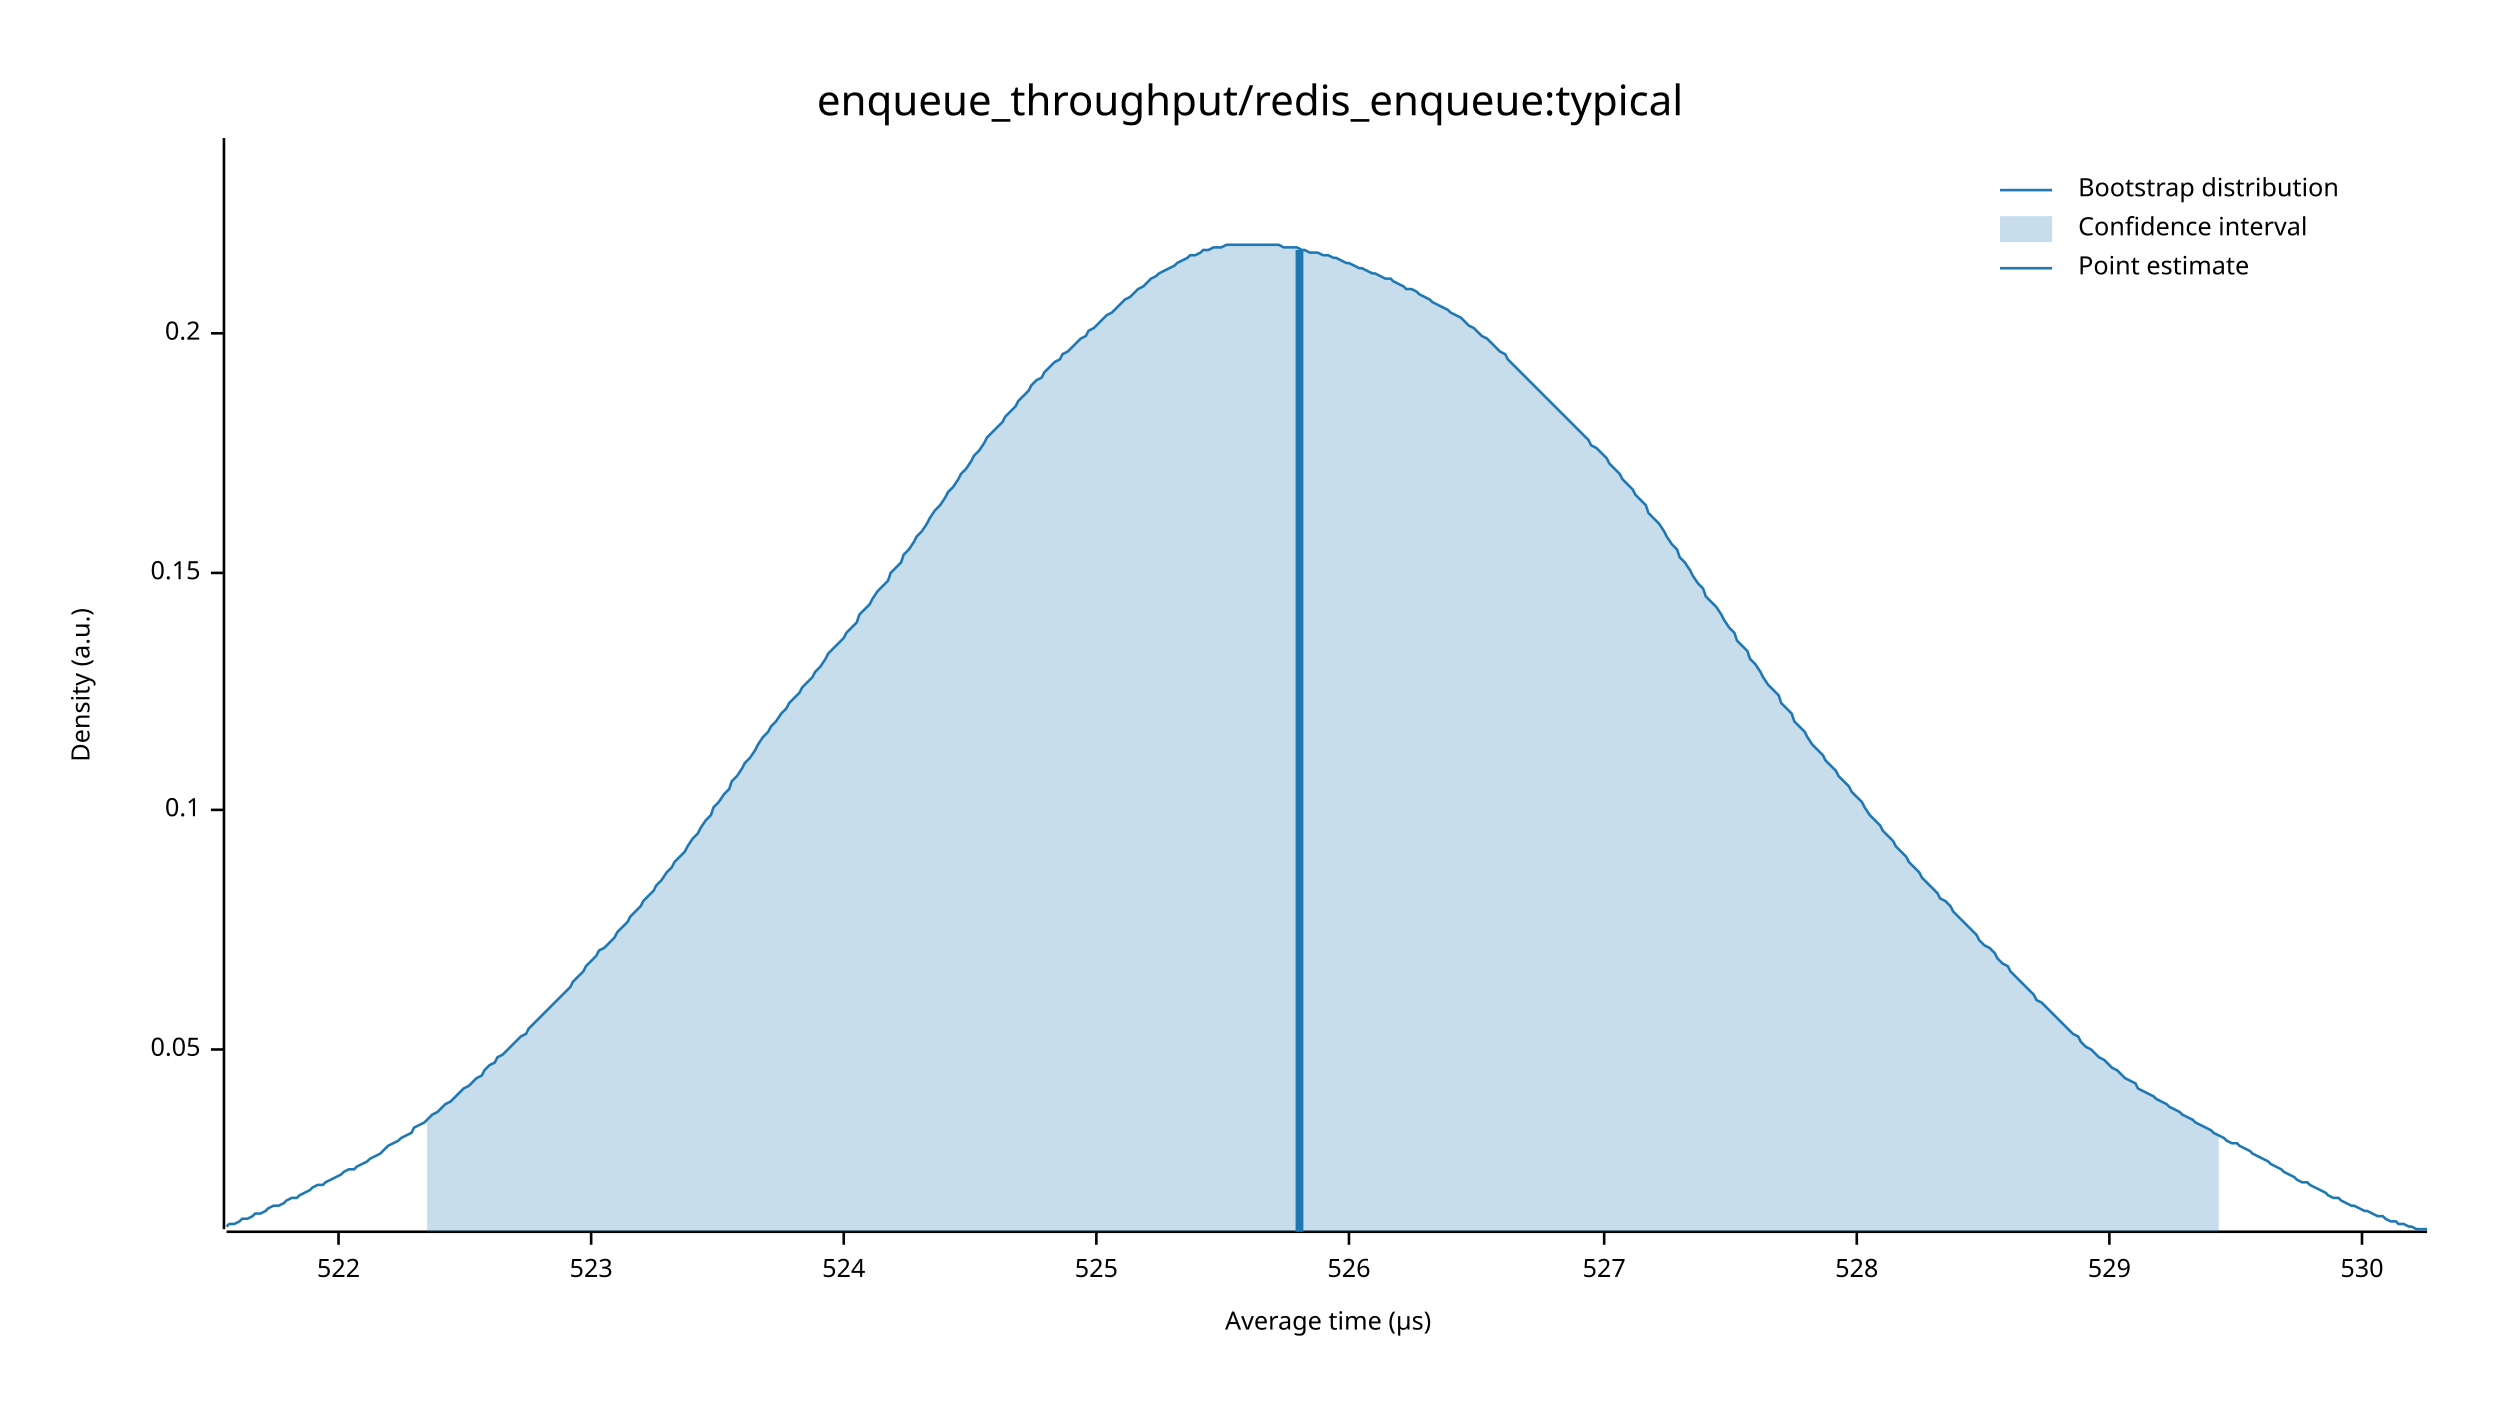
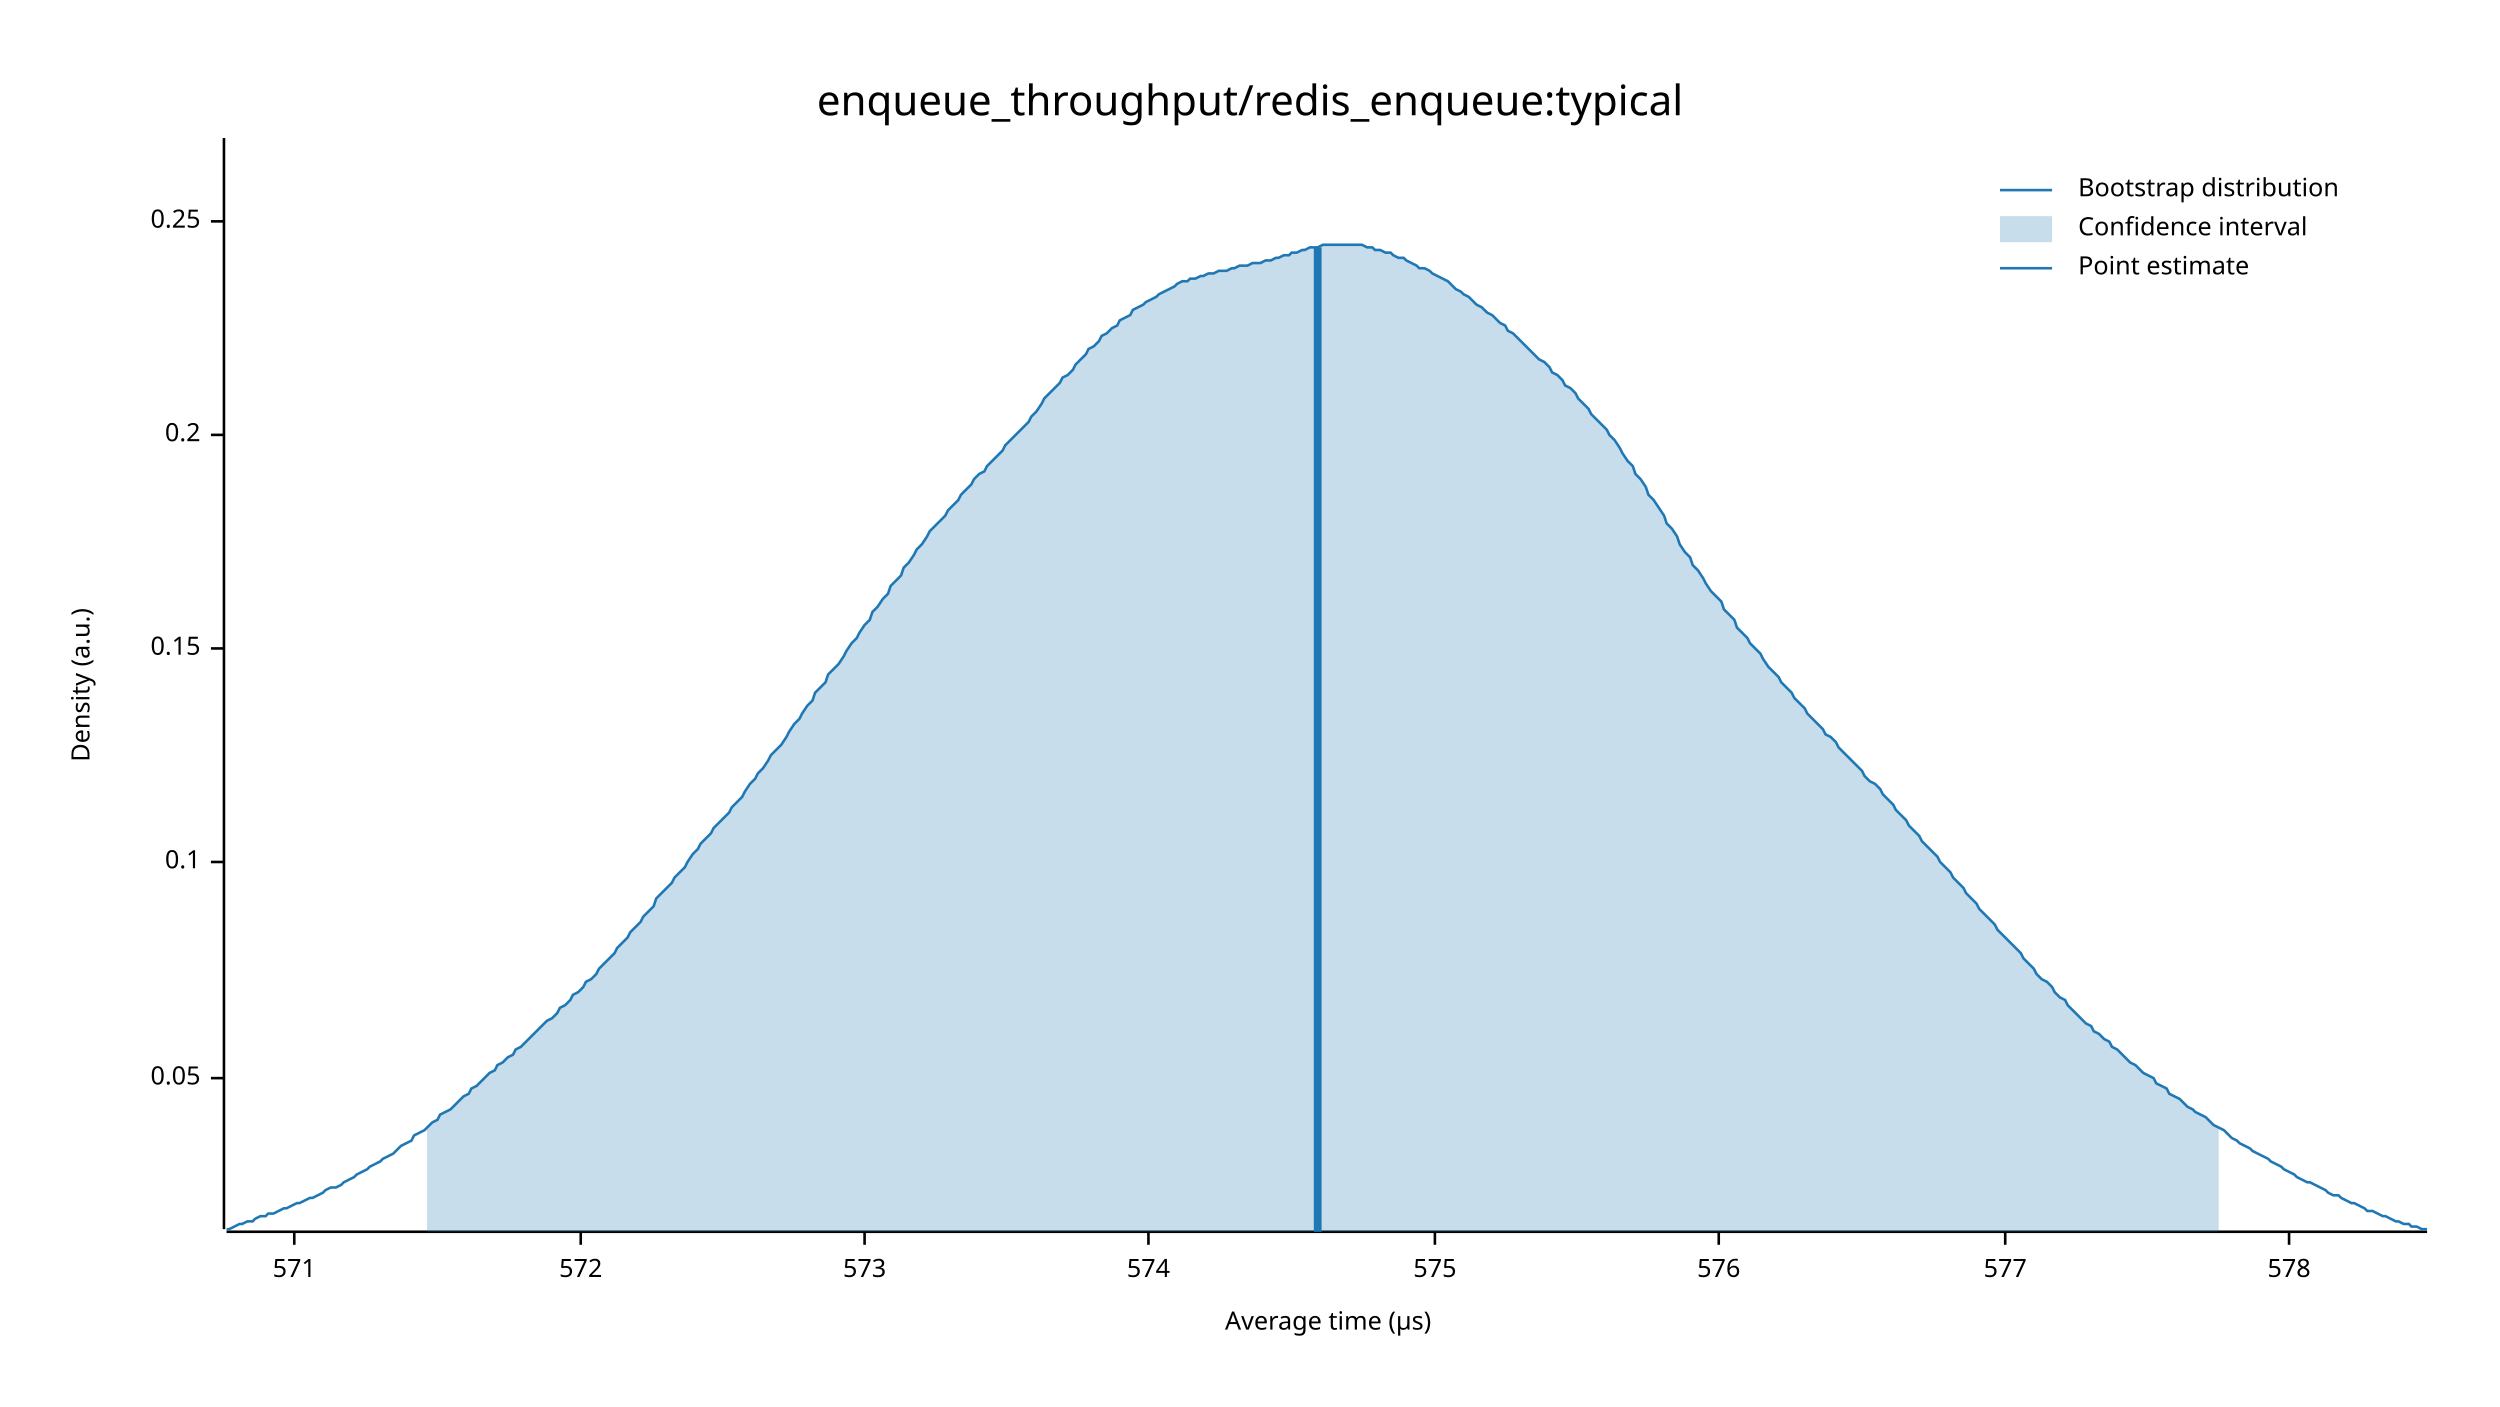
<svg xmlns="http://www.w3.org/2000/svg" width="960" height="540" viewBox="0 0 960 540">
  <text x="480" y="32" dy="0.76em" text-anchor="middle" font-family="sans-serif" font-size="16.129" opacity="1" fill="#000000">
enqueue_throughput/redis_enqueue:typical
</text>
  <text x="27" y="263" dy="0.76em" text-anchor="middle" font-family="sans-serif" font-size="9.677" opacity="1" fill="#000000" transform="rotate(270, 27, 263)">
Density (a.u.)
</text>
  <text x="510" y="513" dy="-0.5ex" text-anchor="middle" font-family="sans-serif" font-size="9.677" opacity="1" fill="#000000">
Average time (µs)
</text>
  <polyline fill="none" opacity="1" stroke="#000000" stroke-width="1" points="86,53 86,472 " />
-   <text x="77" y="403" dy="0.5ex" text-anchor="end" font-family="sans-serif" font-size="9.677" opacity="1" fill="#000000">
+   <text x="77" y="414" dy="0.5ex" text-anchor="end" font-family="sans-serif" font-size="9.677" opacity="1" fill="#000000">
0.05
</text>
-   <polyline fill="none" opacity="1" stroke="#000000" stroke-width="1" points="81,403 86,403 " />
-   <text x="77" y="311" dy="0.5ex" text-anchor="end" font-family="sans-serif" font-size="9.677" opacity="1" fill="#000000">
+   <polyline fill="none" opacity="1" stroke="#000000" stroke-width="1" points="81,414 86,414 " />
+   <text x="77" y="331" dy="0.5ex" text-anchor="end" font-family="sans-serif" font-size="9.677" opacity="1" fill="#000000">
0.1
</text>
-   <polyline fill="none" opacity="1" stroke="#000000" stroke-width="1" points="81,311 86,311 " />
-   <text x="77" y="220" dy="0.5ex" text-anchor="end" font-family="sans-serif" font-size="9.677" opacity="1" fill="#000000">
+   <polyline fill="none" opacity="1" stroke="#000000" stroke-width="1" points="81,331 86,331 " />
+   <text x="77" y="249" dy="0.5ex" text-anchor="end" font-family="sans-serif" font-size="9.677" opacity="1" fill="#000000">
0.15
</text>
-   <polyline fill="none" opacity="1" stroke="#000000" stroke-width="1" points="81,220 86,220 " />
-   <text x="77" y="128" dy="0.5ex" text-anchor="end" font-family="sans-serif" font-size="9.677" opacity="1" fill="#000000">
+   <polyline fill="none" opacity="1" stroke="#000000" stroke-width="1" points="81,249 86,249 " />
+   <text x="77" y="167" dy="0.5ex" text-anchor="end" font-family="sans-serif" font-size="9.677" opacity="1" fill="#000000">
0.2
</text>
-   <polyline fill="none" opacity="1" stroke="#000000" stroke-width="1" points="81,128 86,128 " />
+   <polyline fill="none" opacity="1" stroke="#000000" stroke-width="1" points="81,167 86,167 " />
+   <text x="77" y="85" dy="0.5ex" text-anchor="end" font-family="sans-serif" font-size="9.677" opacity="1" fill="#000000">
+ 0.25
+ </text>
+   <polyline fill="none" opacity="1" stroke="#000000" stroke-width="1" points="81,85 86,85 " />
  <polyline fill="none" opacity="1" stroke="#000000" stroke-width="1" points="87,473 932,473 " />
-   <text x="130" y="483" dy="0.76em" text-anchor="middle" font-family="sans-serif" font-size="9.677" opacity="1" fill="#000000">
- 522
+   <text x="113" y="483" dy="0.76em" text-anchor="middle" font-family="sans-serif" font-size="9.677" opacity="1" fill="#000000">
+ 571
</text>
-   <polyline fill="none" opacity="1" stroke="#000000" stroke-width="1" points="130,473 130,478 " />
-   <text x="227" y="483" dy="0.76em" text-anchor="middle" font-family="sans-serif" font-size="9.677" opacity="1" fill="#000000">
- 523
+   <polyline fill="none" opacity="1" stroke="#000000" stroke-width="1" points="113,473 113,478 " />
+   <text x="223" y="483" dy="0.76em" text-anchor="middle" font-family="sans-serif" font-size="9.677" opacity="1" fill="#000000">
+ 572
</text>
-   <polyline fill="none" opacity="1" stroke="#000000" stroke-width="1" points="227,473 227,478 " />
-   <text x="324" y="483" dy="0.76em" text-anchor="middle" font-family="sans-serif" font-size="9.677" opacity="1" fill="#000000">
- 524
+   <polyline fill="none" opacity="1" stroke="#000000" stroke-width="1" points="223,473 223,478 " />
+   <text x="332" y="483" dy="0.76em" text-anchor="middle" font-family="sans-serif" font-size="9.677" opacity="1" fill="#000000">
+ 573
</text>
-   <polyline fill="none" opacity="1" stroke="#000000" stroke-width="1" points="324,473 324,478 " />
-   <text x="421" y="483" dy="0.76em" text-anchor="middle" font-family="sans-serif" font-size="9.677" opacity="1" fill="#000000">
- 525
+   <polyline fill="none" opacity="1" stroke="#000000" stroke-width="1" points="332,473 332,478 " />
+   <text x="441" y="483" dy="0.76em" text-anchor="middle" font-family="sans-serif" font-size="9.677" opacity="1" fill="#000000">
+ 574
</text>
-   <polyline fill="none" opacity="1" stroke="#000000" stroke-width="1" points="421,473 421,478 " />
-   <text x="518" y="483" dy="0.76em" text-anchor="middle" font-family="sans-serif" font-size="9.677" opacity="1" fill="#000000">
- 526
+   <polyline fill="none" opacity="1" stroke="#000000" stroke-width="1" points="441,473 441,478 " />
+   <text x="551" y="483" dy="0.76em" text-anchor="middle" font-family="sans-serif" font-size="9.677" opacity="1" fill="#000000">
+ 575
</text>
-   <polyline fill="none" opacity="1" stroke="#000000" stroke-width="1" points="518,473 518,478 " />
-   <text x="616" y="483" dy="0.76em" text-anchor="middle" font-family="sans-serif" font-size="9.677" opacity="1" fill="#000000">
- 527
+   <polyline fill="none" opacity="1" stroke="#000000" stroke-width="1" points="551,473 551,478 " />
+   <text x="660" y="483" dy="0.76em" text-anchor="middle" font-family="sans-serif" font-size="9.677" opacity="1" fill="#000000">
+ 576
</text>
-   <polyline fill="none" opacity="1" stroke="#000000" stroke-width="1" points="616,473 616,478 " />
-   <text x="713" y="483" dy="0.76em" text-anchor="middle" font-family="sans-serif" font-size="9.677" opacity="1" fill="#000000">
- 528
+   <polyline fill="none" opacity="1" stroke="#000000" stroke-width="1" points="660,473 660,478 " />
+   <text x="770" y="483" dy="0.76em" text-anchor="middle" font-family="sans-serif" font-size="9.677" opacity="1" fill="#000000">
+ 577
</text>
-   <polyline fill="none" opacity="1" stroke="#000000" stroke-width="1" points="713,473 713,478 " />
-   <text x="810" y="483" dy="0.76em" text-anchor="middle" font-family="sans-serif" font-size="9.677" opacity="1" fill="#000000">
- 529
+   <polyline fill="none" opacity="1" stroke="#000000" stroke-width="1" points="770,473 770,478 " />
+   <text x="879" y="483" dy="0.76em" text-anchor="middle" font-family="sans-serif" font-size="9.677" opacity="1" fill="#000000">
+ 578
</text>
-   <polyline fill="none" opacity="1" stroke="#000000" stroke-width="1" points="810,473 810,478 " />
-   <text x="907" y="483" dy="0.76em" text-anchor="middle" font-family="sans-serif" font-size="9.677" opacity="1" fill="#000000">
- 530
- </text>
-   <polyline fill="none" opacity="1" stroke="#000000" stroke-width="1" points="907,473 907,478 " />
-   <polyline fill="none" opacity="1" stroke="#1F78B4" stroke-width="1" points="87,471 88,470 90,470 92,469 93,468 95,468 97,467 98,466 100,466 102,465 103,464 105,463 107,463 109,462 110,461 112,460 114,460 115,459 117,458 119,457 120,456 122,455 124,455 125,454 127,453 129,452 131,451 132,450 134,449 136,449 137,448 139,447 141,446 142,445 144,444 146,443 147,442 149,440 151,439 153,438 154,437 156,436 158,435 159,433 161,432 163,431 164,430 166,428 168,427 169,426 171,424 173,423 175,421 176,420 178,418 180,417 181,416 183,414 185,413 186,411 188,409 190,408 191,406 193,405 195,403 197,401 198,400 200,398 202,397 203,395 205,393 207,391 208,390 210,388 212,386 214,384 215,383 217,381 219,379 220,377 222,375 224,373 225,371 227,369 229,367 230,365 232,364 234,362 236,360 237,358 239,356 241,354 242,352 244,350 246,348 247,346 249,344 251,342 252,340 254,338 256,335 258,333 259,331 261,329 263,327 264,325 266,322 268,320 269,318 271,315 273,313 274,310 276,308 278,305 280,303 281,300 283,298 285,295 286,293 288,291 290,288 291,286 293,283 295,281 296,279 298,277 300,274 302,272 303,270 305,268 307,266 308,264 310,262 312,260 313,258 315,256 317,253 318,251 320,249 322,247 324,245 325,243 327,241 329,239 330,236 332,234 334,232 335,230 337,227 339,225 341,223 342,220 344,218 346,216 347,213 349,211 351,208 352,206 354,204 356,201 357,199 359,196 361,194 363,191 364,189 366,187 368,184 369,182 371,180 373,177 374,175 376,173 378,170 379,168 381,166 383,164 385,162 386,160 388,158 390,156 391,154 393,152 395,150 396,148 398,146 400,145 401,143 403,141 405,139 407,138 408,136 410,135 412,133 413,132 415,130 417,129 418,127 420,126 422,124 423,123 425,121 427,120 429,118 430,117 432,115 434,114 435,113 437,111 439,110 440,109 442,107 444,106 445,105 447,104 449,103 451,102 452,101 454,100 456,99 457,98 459,98 461,97 462,96 464,96 466,95 468,95 469,95 471,94 473,94 474,94 476,94 478,94 479,94 481,94 483,94 484,94 486,94 488,94 490,94 491,94 493,95 495,95 496,95 498,95 500,96 501,96 503,97 505,97 506,97 508,98 510,98 512,99 513,99 515,100 517,101 518,101 520,102 522,103 523,103 525,104 527,105 528,105 530,106 532,107 534,107 535,108 537,109 539,110 540,111 542,111 544,112 545,113 547,114 549,115 550,116 552,117 554,118 556,119 557,120 559,121 561,122 562,123 564,125 566,126 567,127 569,129 571,130 573,132 574,133 576,135 578,136 579,138 581,140 583,142 584,143 586,145 588,147 589,148 591,150 593,152 595,154 596,155 598,157 600,159 601,160 603,162 605,164 606,165 608,167 610,169 611,171 613,172 615,174 617,176 618,178 620,180 622,182 623,184 625,186 627,188 628,190 630,192 632,194 633,197 635,199 637,201 639,204 640,206 642,209 644,211 645,214 647,216 649,219 650,221 652,224 654,226 655,229 657,231 659,233 661,236 662,238 664,241 666,243 667,246 669,248 671,250 672,253 674,255 676,258 677,260 679,263 681,265 683,267 684,270 686,272 688,274 689,277 691,279 693,281 694,283 696,286 698,288 700,290 701,292 703,294 705,296 706,298 708,300 710,302 711,304 713,306 715,308 716,310 718,313 720,315 722,317 723,319 725,321 727,323 728,325 730,327 732,329 733,331 735,333 737,335 738,337 740,339 742,341 744,343 745,345 747,346 749,348 750,350 752,352 754,354 755,355 757,357 759,359 760,361 762,363 764,364 766,366 767,368 769,370 771,371 772,373 774,375 776,377 777,378 779,380 781,382 782,384 784,385 786,387 788,389 789,390 791,392 793,394 794,395 796,397 798,398 799,400 801,402 803,403 804,404 806,406 808,407 810,409 811,410 813,411 815,413 816,414 818,415 820,416 821,418 823,419 825,420 827,421 828,422 830,423 832,424 833,425 835,426 837,427 838,428 840,429 842,430 843,431 845,432 847,433 849,434 850,435 852,436 854,437 855,438 857,439 859,439 860,440 862,441 864,442 865,443 867,444 869,445 871,446 872,447 874,448 876,449 877,450 879,451 881,452 882,453 884,454 886,454 887,455 889,456 891,457 893,458 894,459 896,460 898,460 899,461 901,462 903,463 904,463 906,464 908,465 909,465 911,466 913,467 915,467 916,468 918,469 920,469 921,470 923,470 925,471 926,471 928,472 930,472 932,472 " />
-   <polygon opacity="0.25" fill="#1F78B4" points="164,430 166,428 168,427 169,426 171,424 173,423 175,421 176,420 178,418 180,417 181,416 183,414 185,413 186,411 188,409 190,408 191,406 193,405 195,403 197,401 198,400 200,398 202,397 203,395 205,393 207,391 208,390 210,388 212,386 214,384 215,383 217,381 219,379 220,377 222,375 224,373 225,371 227,369 229,367 230,365 232,364 234,362 236,360 237,358 239,356 241,354 242,352 244,350 246,348 247,346 249,344 251,342 252,340 254,338 256,335 258,333 259,331 261,329 263,327 264,325 266,322 268,320 269,318 271,315 273,313 274,310 276,308 278,305 280,303 281,300 283,298 285,295 286,293 288,291 290,288 291,286 293,283 295,281 296,279 298,277 300,274 302,272 303,270 305,268 307,266 308,264 310,262 312,260 313,258 315,256 317,253 318,251 320,249 322,247 324,245 325,243 327,241 329,239 330,236 332,234 334,232 335,230 337,227 339,225 341,223 342,220 344,218 346,216 347,213 349,211 351,208 352,206 354,204 356,201 357,199 359,196 361,194 363,191 364,189 366,187 368,184 369,182 371,180 373,177 374,175 376,173 378,170 379,168 381,166 383,164 385,162 386,160 388,158 390,156 391,154 393,152 395,150 396,148 398,146 400,145 401,143 403,141 405,139 407,138 408,136 410,135 412,133 413,132 415,130 417,129 418,127 420,126 422,124 423,123 425,121 427,120 429,118 430,117 432,115 434,114 435,113 437,111 439,110 440,109 442,107 444,106 445,105 447,104 449,103 451,102 452,101 454,100 456,99 457,98 459,98 461,97 462,96 464,96 466,95 468,95 469,95 471,94 473,94 474,94 476,94 478,94 479,94 481,94 483,94 484,94 486,94 488,94 490,94 491,94 493,95 495,95 496,95 498,95 500,96 501,96 503,97 505,97 506,97 508,98 510,98 512,99 513,99 515,100 517,101 518,101 520,102 522,103 523,103 525,104 527,105 528,105 530,106 532,107 534,107 535,108 537,109 539,110 540,111 542,111 544,112 545,113 547,114 549,115 550,116 552,117 554,118 556,119 557,120 559,121 561,122 562,123 564,125 566,126 567,127 569,129 571,130 573,132 574,133 576,135 578,136 579,138 581,140 583,142 584,143 586,145 588,147 589,148 591,150 593,152 595,154 596,155 598,157 600,159 601,160 603,162 605,164 606,165 608,167 610,169 611,171 613,172 615,174 617,176 618,178 620,180 622,182 623,184 625,186 627,188 628,190 630,192 632,194 633,197 635,199 637,201 639,204 640,206 642,209 644,211 645,214 647,216 649,219 650,221 652,224 654,226 655,229 657,231 659,233 661,236 662,238 664,241 666,243 667,246 669,248 671,250 672,253 674,255 676,258 677,260 679,263 681,265 683,267 684,270 686,272 688,274 689,277 691,279 693,281 694,283 696,286 698,288 700,290 701,292 703,294 705,296 706,298 708,300 710,302 711,304 713,306 715,308 716,310 718,313 720,315 722,317 723,319 725,321 727,323 728,325 730,327 732,329 733,331 735,333 737,335 738,337 740,339 742,341 744,343 745,345 747,346 749,348 750,350 752,352 754,354 755,355 757,357 759,359 760,361 762,363 764,364 766,366 767,368 769,370 771,371 772,373 774,375 776,377 777,378 779,380 781,382 782,384 784,385 786,387 788,389 789,390 791,392 793,394 794,395 796,397 798,398 799,400 801,402 803,403 804,404 806,406 808,407 810,409 811,410 813,411 815,413 816,414 818,415 820,416 821,418 823,419 825,420 827,421 828,422 830,423 832,424 833,425 835,426 837,427 838,428 840,429 842,430 843,431 845,432 847,433 849,434 850,435 852,436 852,473 164,473 " />
-   <polyline fill="none" opacity="1" stroke="#1F78B4" stroke-width="3" points="499,473 499,96 " />
+   <polyline fill="none" opacity="1" stroke="#000000" stroke-width="1" points="879,473 879,478 " />
+   <polyline fill="none" opacity="1" stroke="#1F78B4" stroke-width="1" points="87,472 88,472 90,471 92,470 93,470 95,469 97,469 98,468 100,467 102,467 103,466 105,466 107,465 109,464 110,464 112,463 114,462 115,462 117,461 119,460 120,460 122,459 124,458 125,457 127,456 129,456 131,455 132,454 134,453 136,452 137,451 139,450 141,449 142,448 144,447 146,446 147,445 149,444 151,443 153,441 154,440 156,439 158,438 159,436 161,435 163,434 164,433 166,431 168,430 169,428 171,427 173,426 175,424 176,423 178,421 180,420 181,418 183,417 185,415 186,414 188,412 190,411 191,409 193,408 195,406 197,405 198,403 200,402 202,400 203,399 205,397 207,395 208,394 210,392 212,391 214,389 215,387 217,386 219,384 220,382 222,381 224,379 225,377 227,376 229,374 230,372 232,370 234,368 236,366 237,364 239,362 241,360 242,358 244,356 246,354 247,352 249,350 251,348 252,345 254,343 256,341 258,339 259,337 261,335 263,333 264,331 266,328 268,326 269,324 271,322 273,320 274,318 276,316 278,314 280,312 281,310 283,308 285,306 286,304 288,301 290,299 291,297 293,295 295,292 296,290 298,288 300,286 302,283 303,281 305,278 307,276 308,274 310,271 312,269 313,266 315,264 317,262 318,259 320,257 322,255 324,252 325,250 327,247 329,245 330,243 332,240 334,238 335,235 337,233 339,230 341,228 342,225 344,223 346,221 347,218 349,216 351,213 352,211 354,209 356,206 357,204 359,202 361,200 363,198 364,196 366,194 368,192 369,190 371,188 373,186 374,184 376,182 378,181 379,179 381,177 383,175 385,173 386,171 388,169 390,167 391,166 393,164 395,162 396,160 398,158 400,155 401,153 403,151 405,149 407,147 408,145 410,144 412,142 413,140 415,138 417,136 418,134 420,133 422,131 423,129 425,128 427,126 429,125 430,123 432,122 434,121 435,119 437,118 439,117 440,116 442,115 444,114 445,113 447,112 449,111 451,110 452,109 454,108 456,108 457,107 459,107 461,106 462,106 464,105 466,105 468,104 469,104 471,104 473,103 474,103 476,102 478,102 479,102 481,101 483,101 484,101 486,100 488,100 490,99 491,99 493,98 495,98 496,97 498,97 500,96 501,96 503,95 505,95 506,95 508,94 510,94 512,94 513,94 515,94 517,94 518,94 520,94 522,94 523,94 525,95 527,95 528,96 530,96 532,97 534,97 535,98 537,99 539,99 540,100 542,101 544,102 545,103 547,103 549,104 550,105 552,106 554,107 556,108 557,109 559,111 561,112 562,113 564,114 566,116 567,117 569,118 571,120 573,121 574,122 576,124 578,125 579,127 581,128 583,130 584,131 586,133 588,135 589,136 591,138 593,139 595,141 596,143 598,144 600,146 601,148 603,149 605,151 606,153 608,155 610,157 611,159 613,161 615,163 617,165 618,167 620,169 622,172 623,174 625,177 627,179 628,182 630,184 632,187 633,190 635,192 637,195 639,198 640,201 642,203 644,206 645,209 647,212 649,214 650,217 652,219 654,222 655,224 657,227 659,229 661,231 662,234 664,236 666,238 667,241 669,243 671,245 672,247 674,249 676,251 677,253 679,256 681,258 683,260 684,262 686,264 688,266 689,268 691,270 693,272 694,274 696,276 698,278 700,280 701,282 703,283 705,285 706,287 708,289 710,291 711,292 713,294 715,296 716,298 718,300 720,301 722,303 723,305 725,307 727,309 728,311 730,313 732,315 733,317 735,319 737,321 738,323 740,325 742,327 744,329 745,331 747,333 749,335 750,337 752,339 754,341 755,343 757,345 759,347 760,349 762,351 764,353 766,355 767,357 769,359 771,361 772,362 774,364 776,366 777,368 779,370 781,372 782,374 784,376 786,377 788,379 789,381 791,383 793,384 794,386 796,388 798,390 799,391 801,393 803,394 804,396 806,397 808,399 810,400 811,402 813,403 815,405 816,406 818,408 820,409 821,410 823,412 825,413 827,414 828,416 830,417 832,418 833,420 835,421 837,422 838,423 840,425 842,426 843,427 845,428 847,429 849,431 850,432 852,433 854,434 855,435 857,437 859,438 860,439 862,440 864,441 865,442 867,443 869,444 871,445 872,446 874,447 876,448 877,449 879,450 881,451 882,452 884,453 886,454 887,454 889,455 891,456 893,457 894,458 896,459 898,459 899,460 901,461 903,462 904,462 906,463 908,464 909,465 911,465 913,466 915,467 916,467 918,468 920,469 921,469 923,470 925,470 926,471 928,471 930,472 932,472 " />
+   <polygon opacity="0.25" fill="#1F78B4" points="164,433 166,431 168,430 169,428 171,427 173,426 175,424 176,423 178,421 180,420 181,418 183,417 185,415 186,414 188,412 190,411 191,409 193,408 195,406 197,405 198,403 200,402 202,400 203,399 205,397 207,395 208,394 210,392 212,391 214,389 215,387 217,386 219,384 220,382 222,381 224,379 225,377 227,376 229,374 230,372 232,370 234,368 236,366 237,364 239,362 241,360 242,358 244,356 246,354 247,352 249,350 251,348 252,345 254,343 256,341 258,339 259,337 261,335 263,333 264,331 266,328 268,326 269,324 271,322 273,320 274,318 276,316 278,314 280,312 281,310 283,308 285,306 286,304 288,301 290,299 291,297 293,295 295,292 296,290 298,288 300,286 302,283 303,281 305,278 307,276 308,274 310,271 312,269 313,266 315,264 317,262 318,259 320,257 322,255 324,252 325,250 327,247 329,245 330,243 332,240 334,238 335,235 337,233 339,230 341,228 342,225 344,223 346,221 347,218 349,216 351,213 352,211 354,209 356,206 357,204 359,202 361,200 363,198 364,196 366,194 368,192 369,190 371,188 373,186 374,184 376,182 378,181 379,179 381,177 383,175 385,173 386,171 388,169 390,167 391,166 393,164 395,162 396,160 398,158 400,155 401,153 403,151 405,149 407,147 408,145 410,144 412,142 413,140 415,138 417,136 418,134 420,133 422,131 423,129 425,128 427,126 429,125 430,123 432,122 434,121 435,119 437,118 439,117 440,116 442,115 444,114 445,113 447,112 449,111 451,110 452,109 454,108 456,108 457,107 459,107 461,106 462,106 464,105 466,105 468,104 469,104 471,104 473,103 474,103 476,102 478,102 479,102 481,101 483,101 484,101 486,100 488,100 490,99 491,99 493,98 495,98 496,97 498,97 500,96 501,96 503,95 505,95 506,95 508,94 510,94 512,94 513,94 515,94 517,94 518,94 520,94 522,94 523,94 525,95 527,95 528,96 530,96 532,97 534,97 535,98 537,99 539,99 540,100 542,101 544,102 545,103 547,103 549,104 550,105 552,106 554,107 556,108 557,109 559,111 561,112 562,113 564,114 566,116 567,117 569,118 571,120 573,121 574,122 576,124 578,125 579,127 581,128 583,130 584,131 586,133 588,135 589,136 591,138 593,139 595,141 596,143 598,144 600,146 601,148 603,149 605,151 606,153 608,155 610,157 611,159 613,161 615,163 617,165 618,167 620,169 622,172 623,174 625,177 627,179 628,182 630,184 632,187 633,190 635,192 637,195 639,198 640,201 642,203 644,206 645,209 647,212 649,214 650,217 652,219 654,222 655,224 657,227 659,229 661,231 662,234 664,236 666,238 667,241 669,243 671,245 672,247 674,249 676,251 677,253 679,256 681,258 683,260 684,262 686,264 688,266 689,268 691,270 693,272 694,274 696,276 698,278 700,280 701,282 703,283 705,285 706,287 708,289 710,291 711,292 713,294 715,296 716,298 718,300 720,301 722,303 723,305 725,307 727,309 728,311 730,313 732,315 733,317 735,319 737,321 738,323 740,325 742,327 744,329 745,331 747,333 749,335 750,337 752,339 754,341 755,343 757,345 759,347 760,349 762,351 764,353 766,355 767,357 769,359 771,361 772,362 774,364 776,366 777,368 779,370 781,372 782,374 784,376 786,377 788,379 789,381 791,383 793,384 794,386 796,388 798,390 799,391 801,393 803,394 804,396 806,397 808,399 810,400 811,402 813,403 815,405 816,406 818,408 820,409 821,410 823,412 825,413 827,414 828,416 830,417 832,418 833,420 835,421 837,422 838,423 840,425 842,426 843,427 845,428 847,429 849,431 850,432 852,433 852,473 164,473 " />
+   <polyline fill="none" opacity="1" stroke="#1F78B4" stroke-width="3" points="506,473 506,95 " />
  <text x="798" y="68" dy="0.76em" text-anchor="start" font-family="sans-serif" font-size="9.677" opacity="1" fill="#000000">
Bootstrap distribution
</text>
  <text x="798" y="83" dy="0.76em" text-anchor="start" font-family="sans-serif" font-size="9.677" opacity="1" fill="#000000">
Confidence interval
</text>
  <text x="798" y="98" dy="0.76em" text-anchor="start" font-family="sans-serif" font-size="9.677" opacity="1" fill="#000000">
Point estimate
</text>
  <polyline fill="none" opacity="1" stroke="#1F78B4" stroke-width="1" points="768,73 788,73 " />
  <rect x="768" y="83" width="20" height="10" opacity="0.25" fill="#1F78B4" stroke="none" />
  <polyline fill="none" opacity="1" stroke="#1F78B4" stroke-width="1" points="768,103 788,103 " />
</svg>
